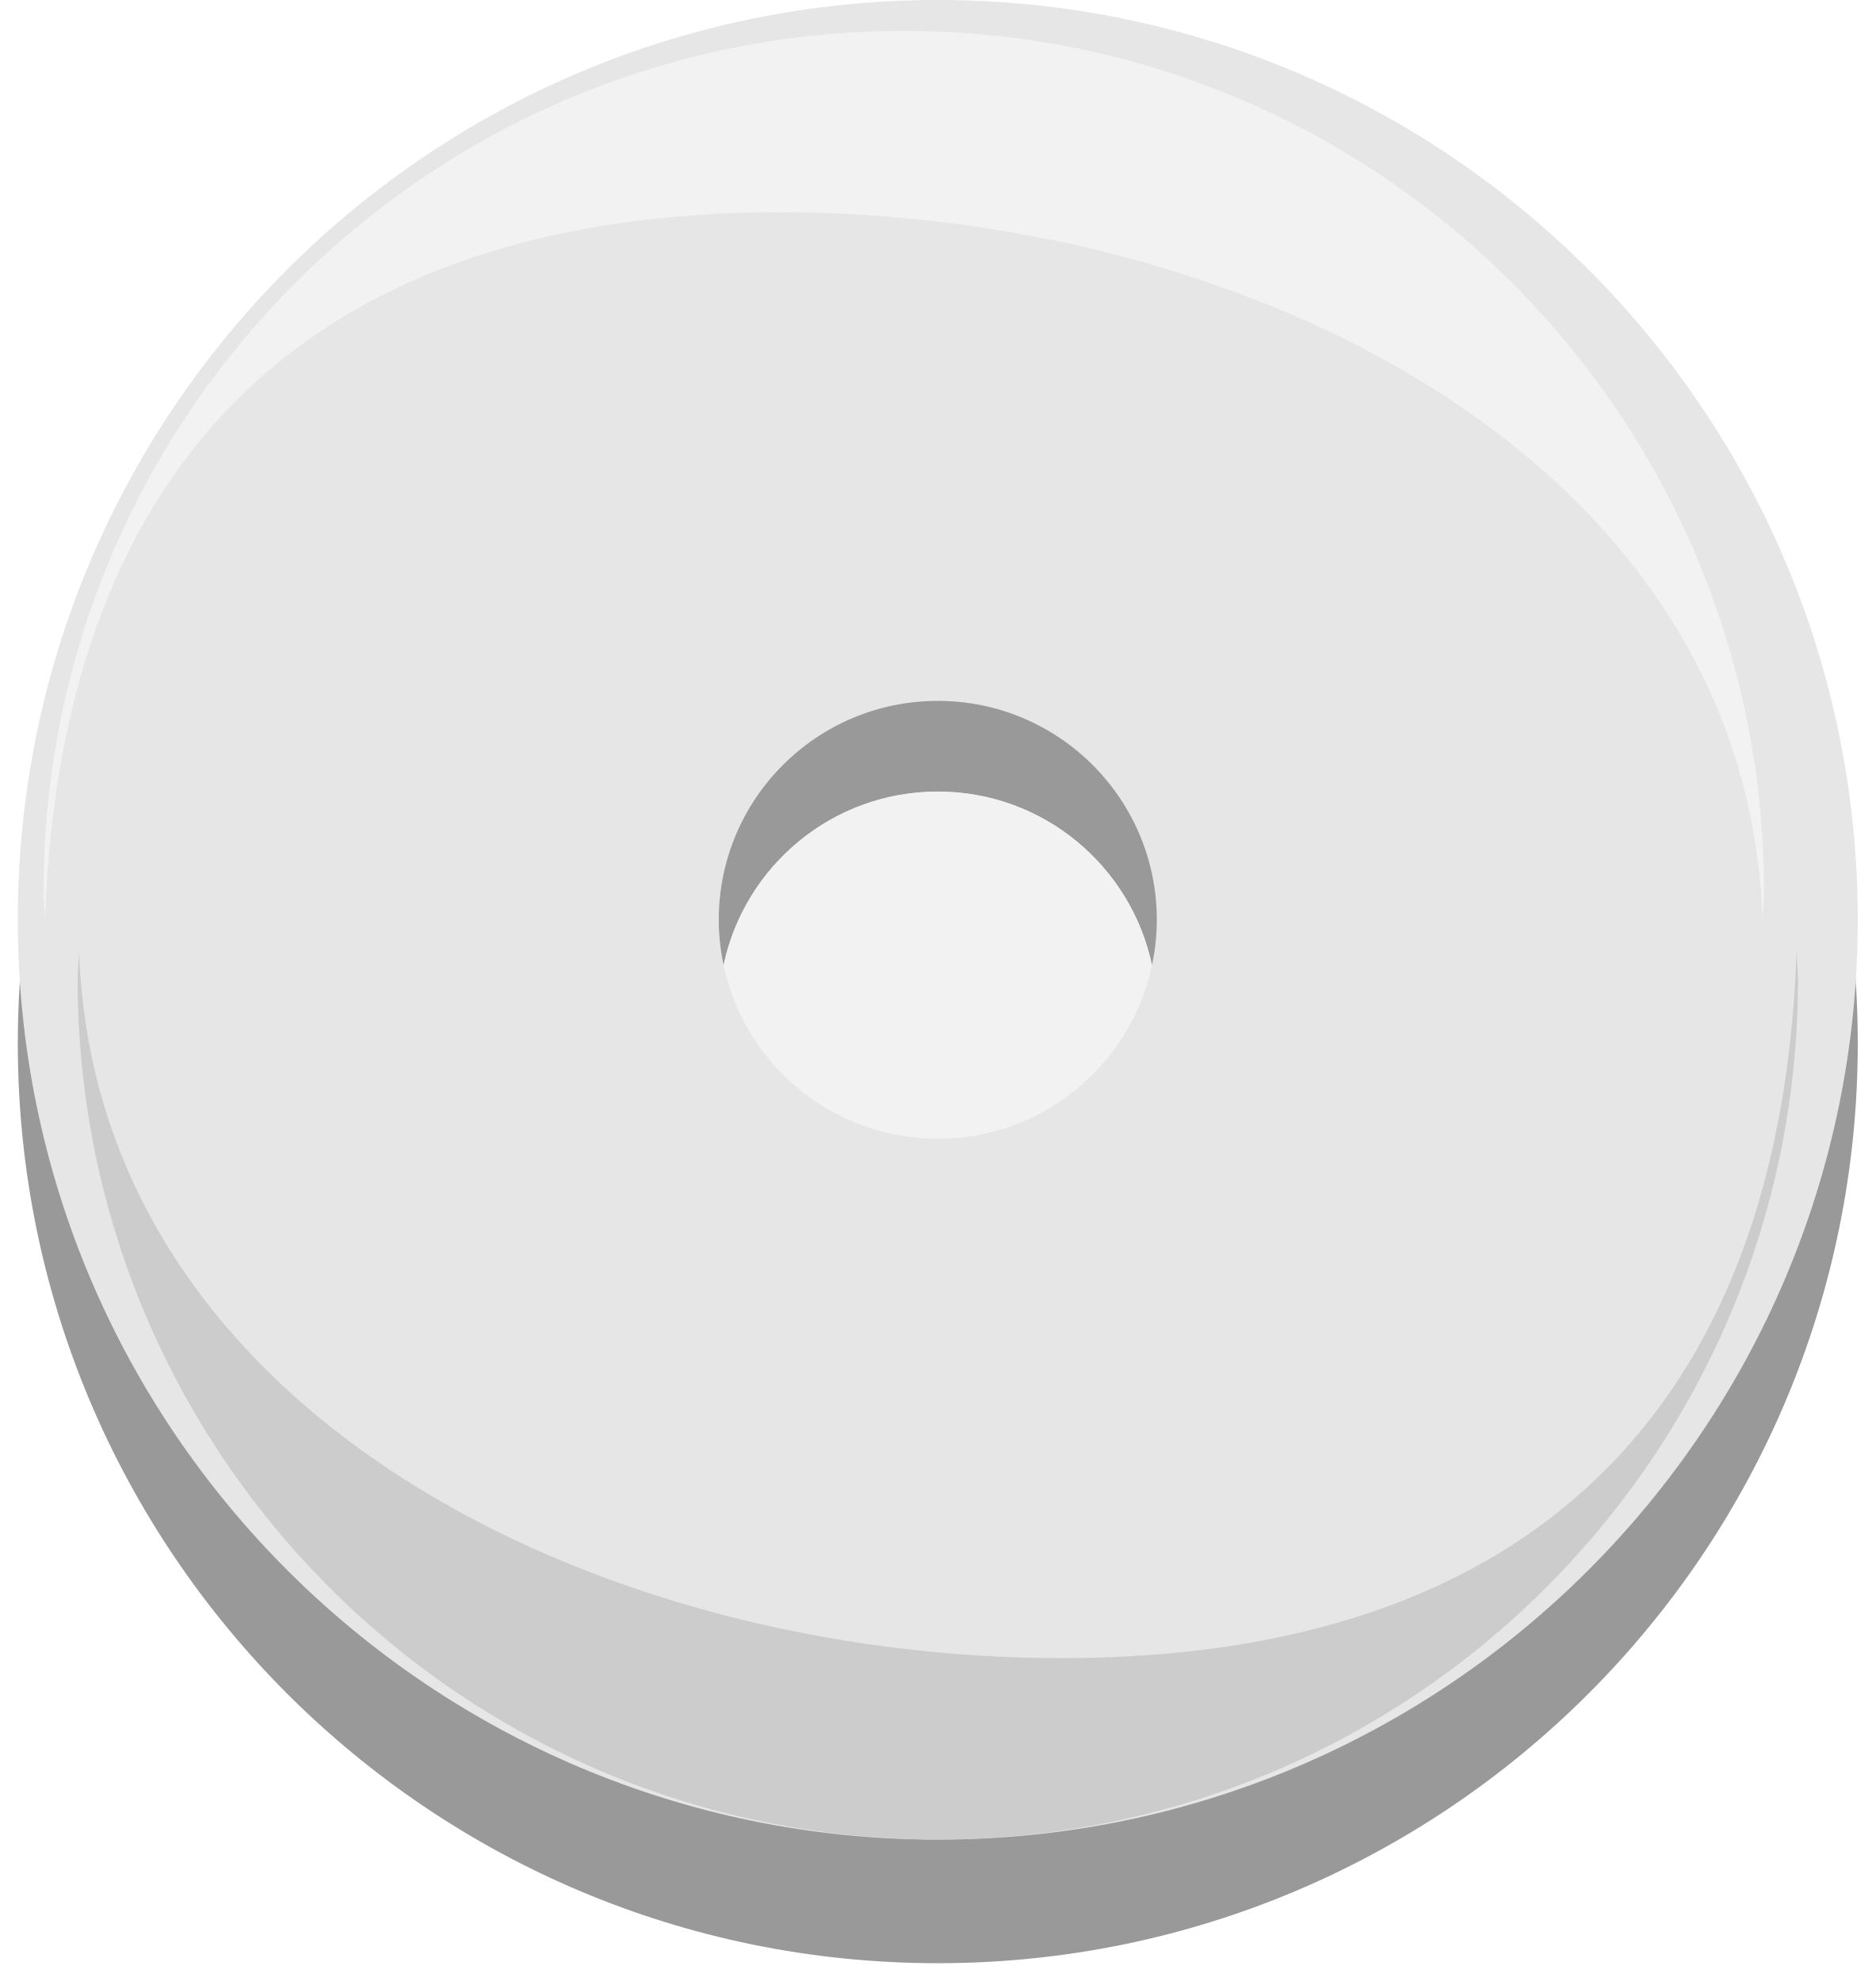
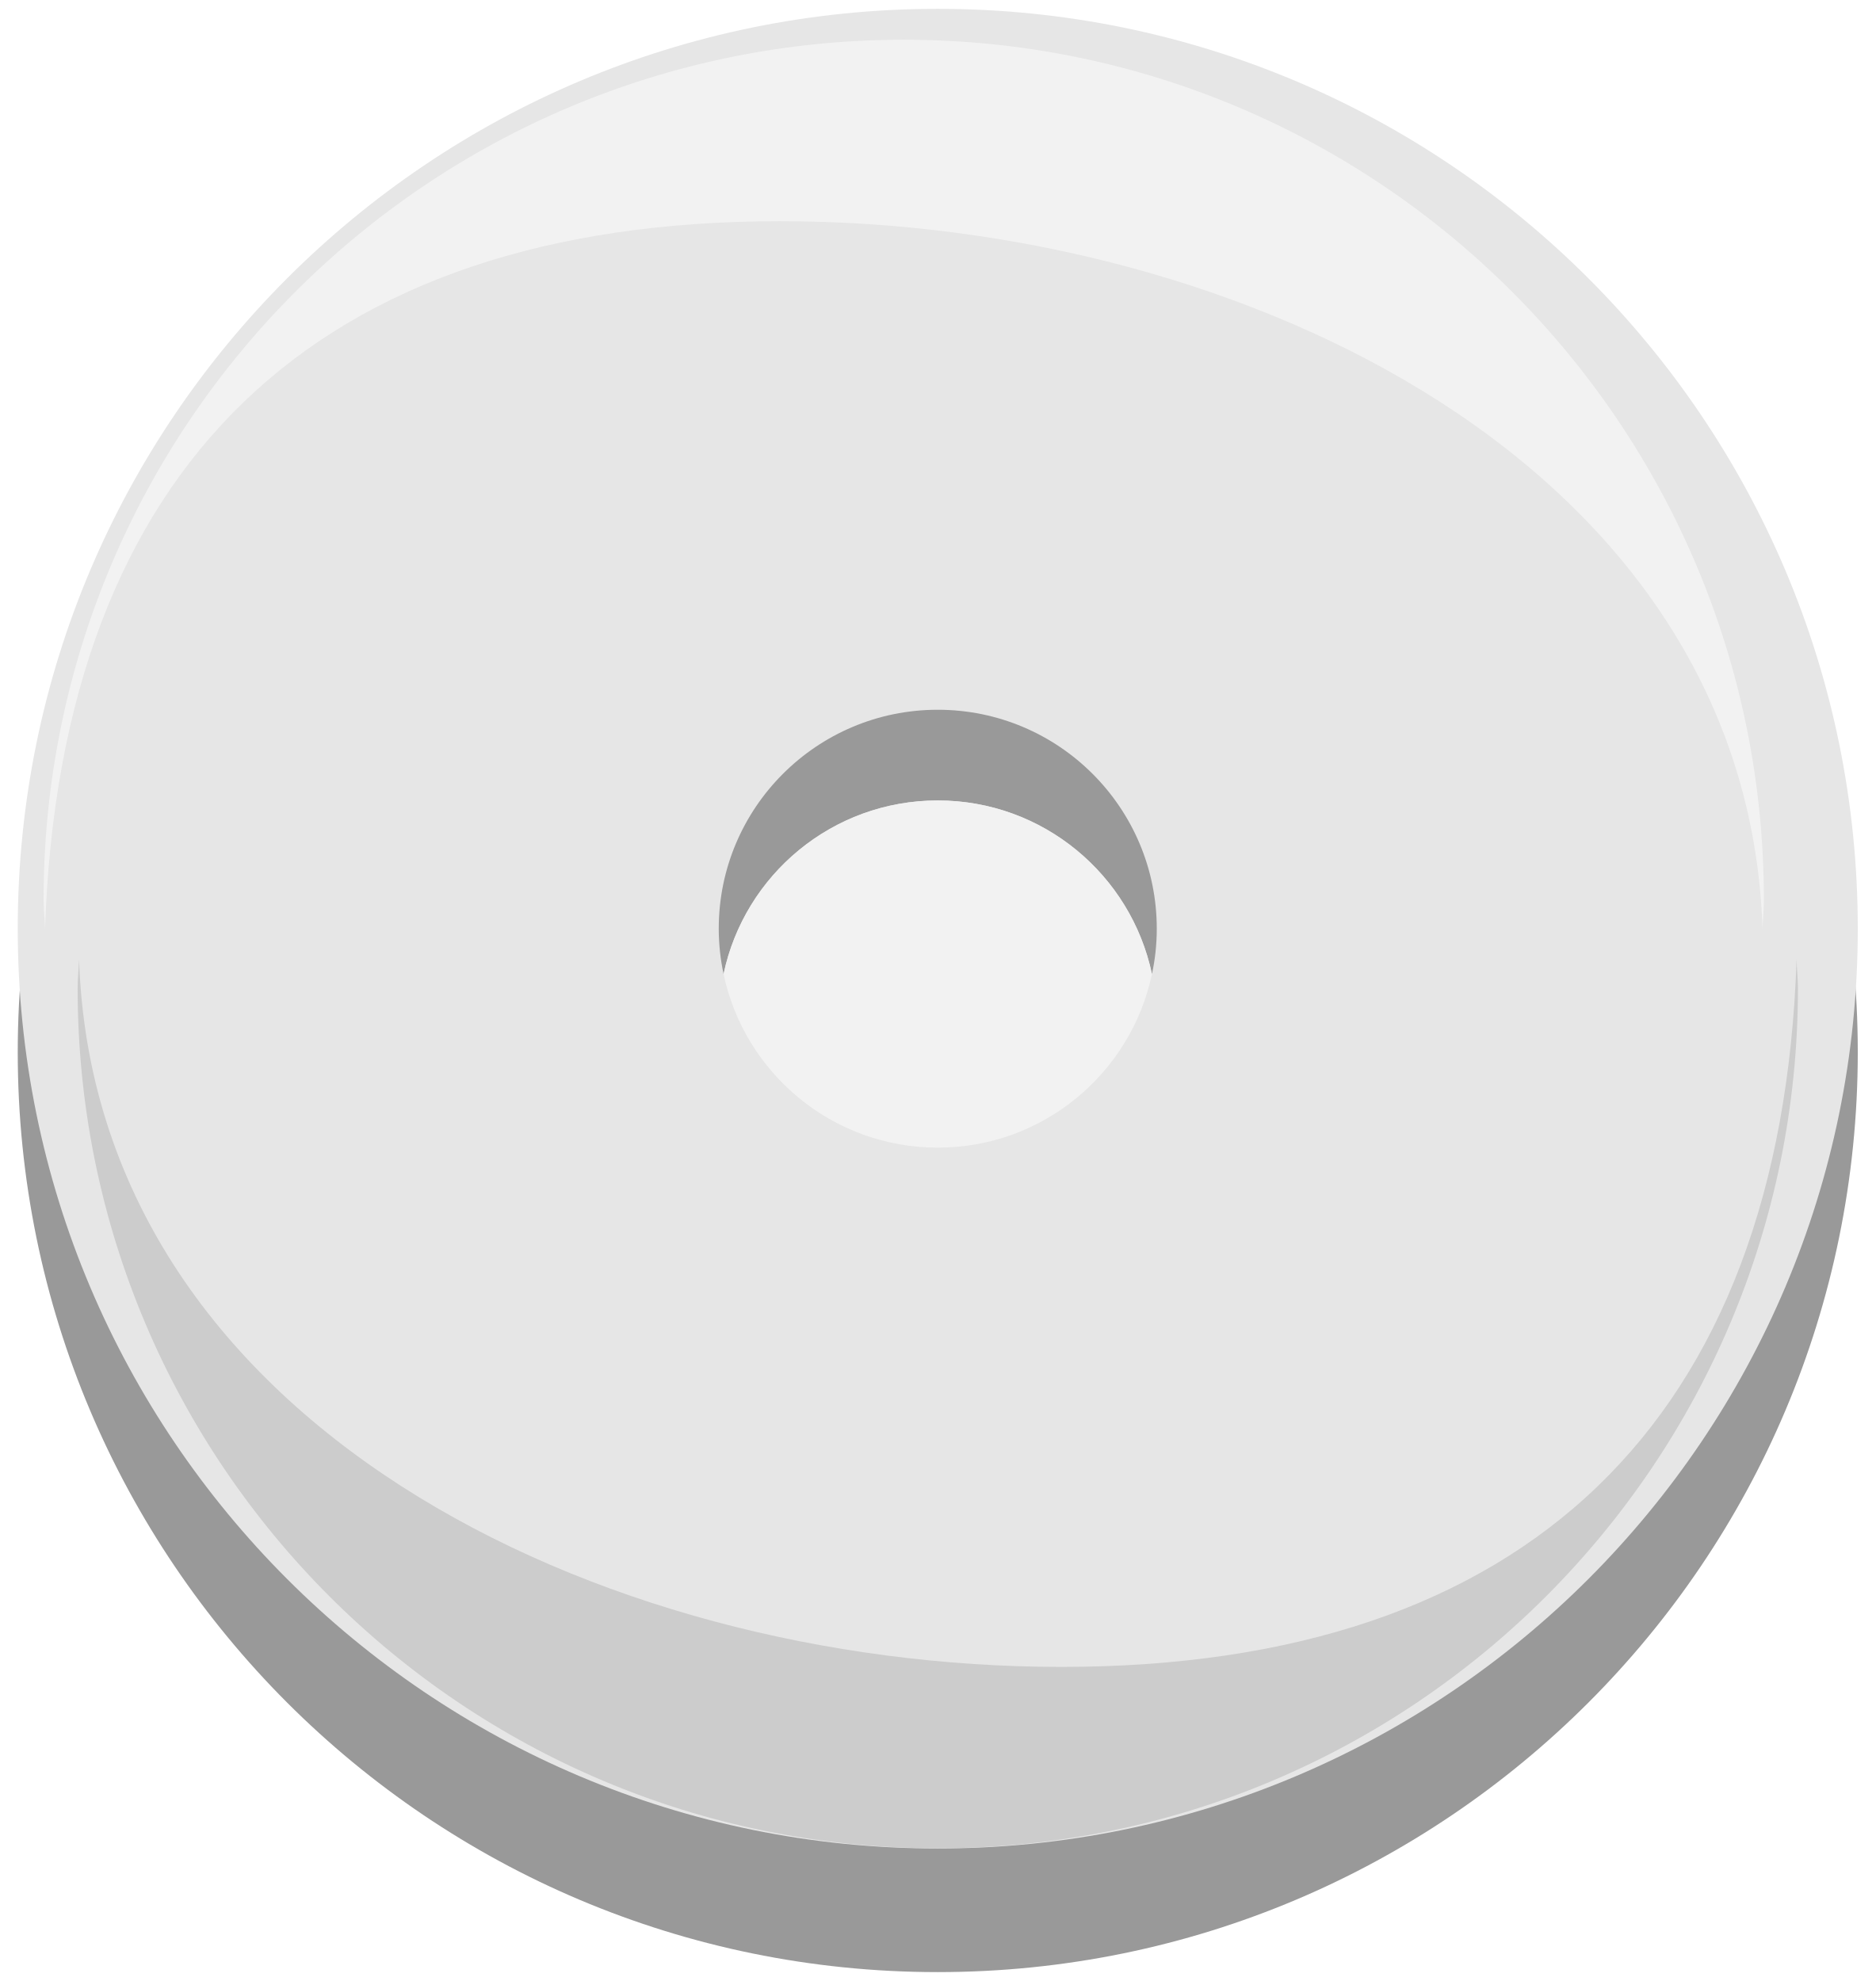
- <svg xmlns="http://www.w3.org/2000/svg" version="1.1" id="Ebene_1" x="0px" y="0px" width="30.34px" height="32.052px" viewBox="0 -1.712 30.34 32.052" enable-background="new 0 -1.712 30.34 32.052" xml:space="preserve">
-   <circle fill="#999999" cx="15.17" cy="15.17" r="14.882" />
-   <circle fill="#E6E6E6" cx="15.17" cy="13.17" r="14.882" />
-   <path fill="#F2F2F2" d="M12.62,1.723c7.526,0,15.643,3.98,15.891,11.447c0.006-0.157,0.023-0.31,0.023-0.467  c0-7.685-6.229-13.915-13.914-13.915c-7.685,0-13.915,6.229-13.915,13.915c0,0.158,0.019,0.311,0.024,0.467  C0.978,5.703,5.093,1.723,12.62,1.723z" />
-   <path fill="#CCCCCC" d="M17.17,25.116c-7.527,0-15.643-3.979-15.891-11.447c-0.006,0.157-0.023,0.31-0.023,0.467  c0,7.686,6.229,13.914,13.914,13.914c7.685,0,13.915-6.229,13.915-13.914c0-0.158-0.019-0.311-0.023-0.467  C28.812,21.137,24.696,25.116,17.17,25.116z" />
+ <svg xmlns="http://www.w3.org/2000/svg" version="1.1" id="Ebene_1" x="0px" y="0px" width="30.34px" height="32.053px" viewBox="0 0 30.34 32.053" enable-background="new 0 0 30.34 32.053" xml:space="preserve">
  <g>
-     <path fill="#999999" d="M15.17,11.096c1.705,0,3.126,1.205,3.465,2.809c0.05-0.237,0.078-0.482,0.078-0.734   c0-1.957-1.586-3.543-3.543-3.543s-3.543,1.586-3.543,3.543c0,0.252,0.028,0.497,0.078,0.733   C12.044,12.3,13.465,11.096,15.17,11.096z" />
-     <path fill="#F2F2F2" d="M15.17,16.713c1.705,0,3.126-1.205,3.465-2.809c-0.339-1.604-1.76-2.809-3.465-2.809   c-1.705,0-3.126,1.204-3.465,2.808C12.043,15.508,13.465,16.713,15.17,16.713z" />
+     <circle fill="#999999" cx="15.17" cy="17.026" r="14.883" />
+     <circle fill="#E6E6E6" cx="15.17" cy="15.026" r="14.883" />
+     <path fill="#F2F2F2" d="M12.62,3.579c7.526,0,15.644,3.979,15.892,11.446c0.006-0.156,0.022-0.31,0.022-0.467   c0-7.685-6.229-13.915-13.914-13.915c-7.685,0-13.915,6.229-13.915,13.915c0,0.158,0.019,0.312,0.024,0.467   C0.978,7.559,5.093,3.579,12.62,3.579z" />
+     <path fill="#CCCCCC" d="M17.17,26.971c-7.527,0-15.643-3.979-15.891-11.447c-0.006,0.157-0.023,0.311-0.023,0.468   c0,7.686,6.229,13.913,13.914,13.913c7.686,0,13.915-6.229,13.915-13.913c0-0.158-0.019-0.312-0.022-0.468   C28.813,22.993,24.695,26.971,17.17,26.971z" />
+     <g>
+       <path fill="#999999" d="M15.17,12.952c1.705,0,3.126,1.205,3.465,2.809c0.051-0.237,0.078-0.482,0.078-0.734    c0-1.957-1.586-3.543-3.543-3.543s-3.543,1.586-3.543,3.543c0,0.252,0.028,0.497,0.078,0.733    C12.044,14.156,13.465,12.952,15.17,12.952z" />
+       <path fill="#F2F2F2" d="M15.17,18.569c1.705,0,3.126-1.205,3.465-2.809c-0.339-1.604-1.76-2.809-3.465-2.809    s-3.126,1.203-3.465,2.808C12.043,17.364,13.465,18.569,15.17,18.569z" />
+     </g>
  </g>
</svg>
